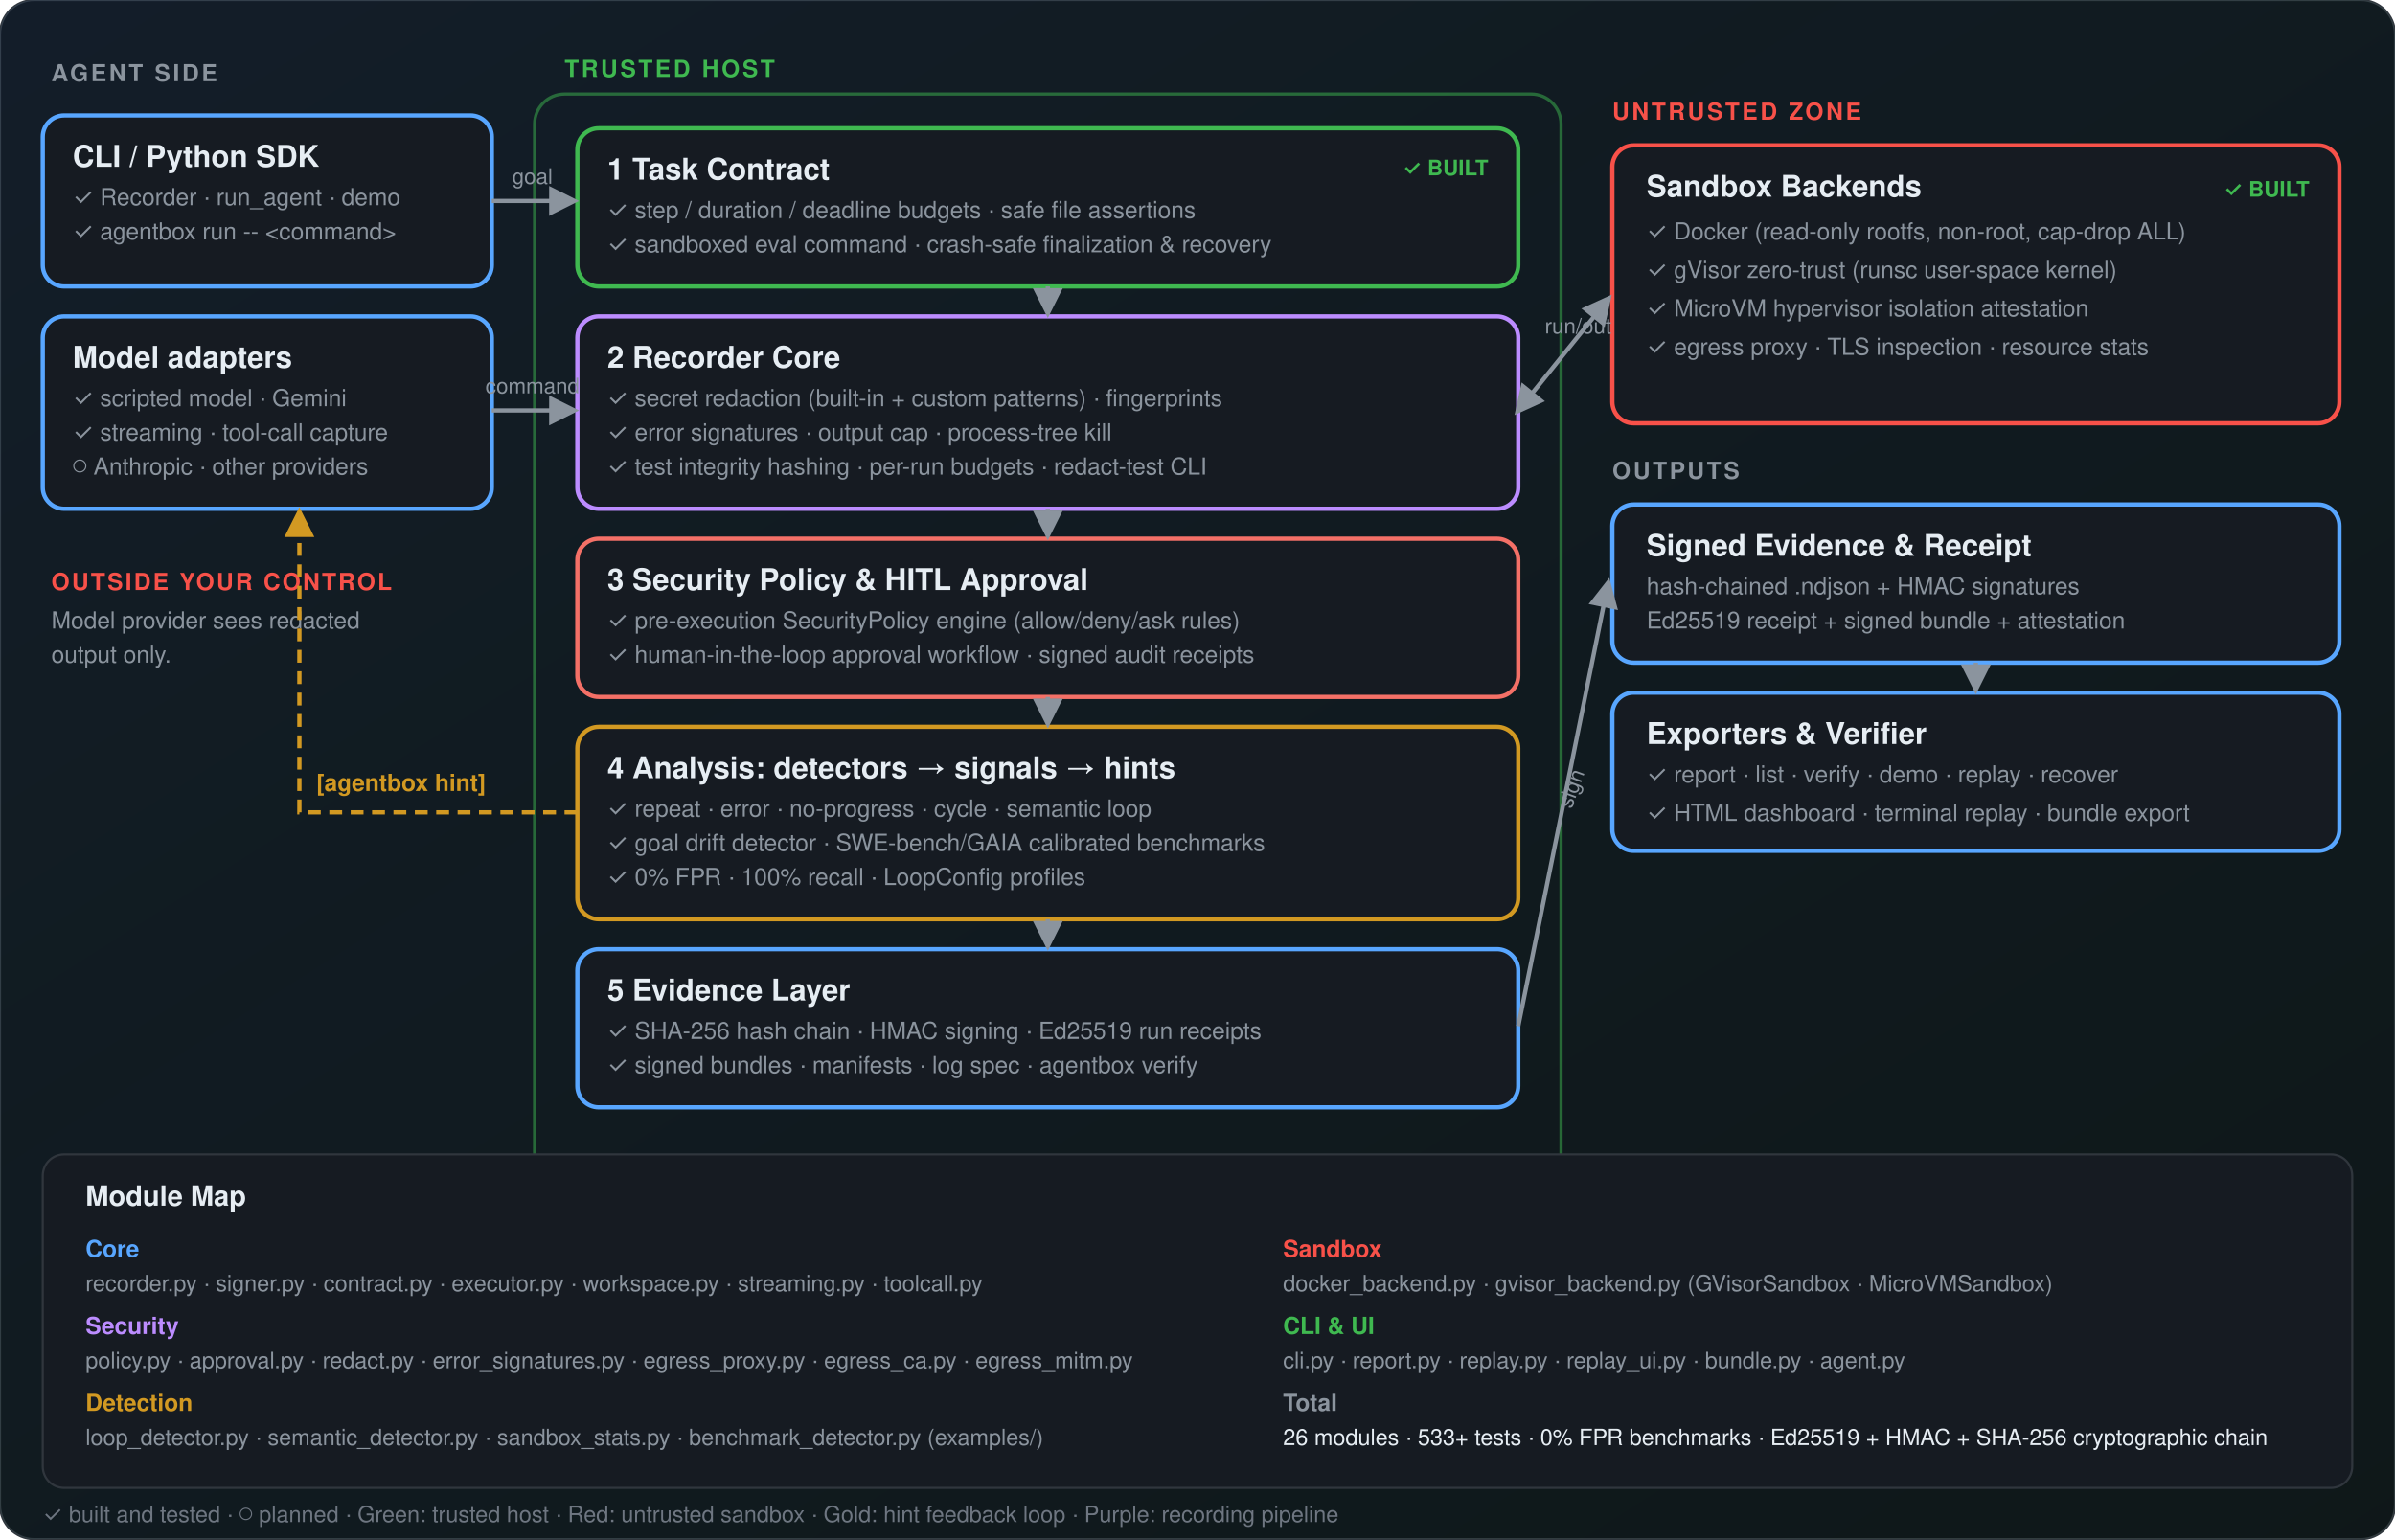
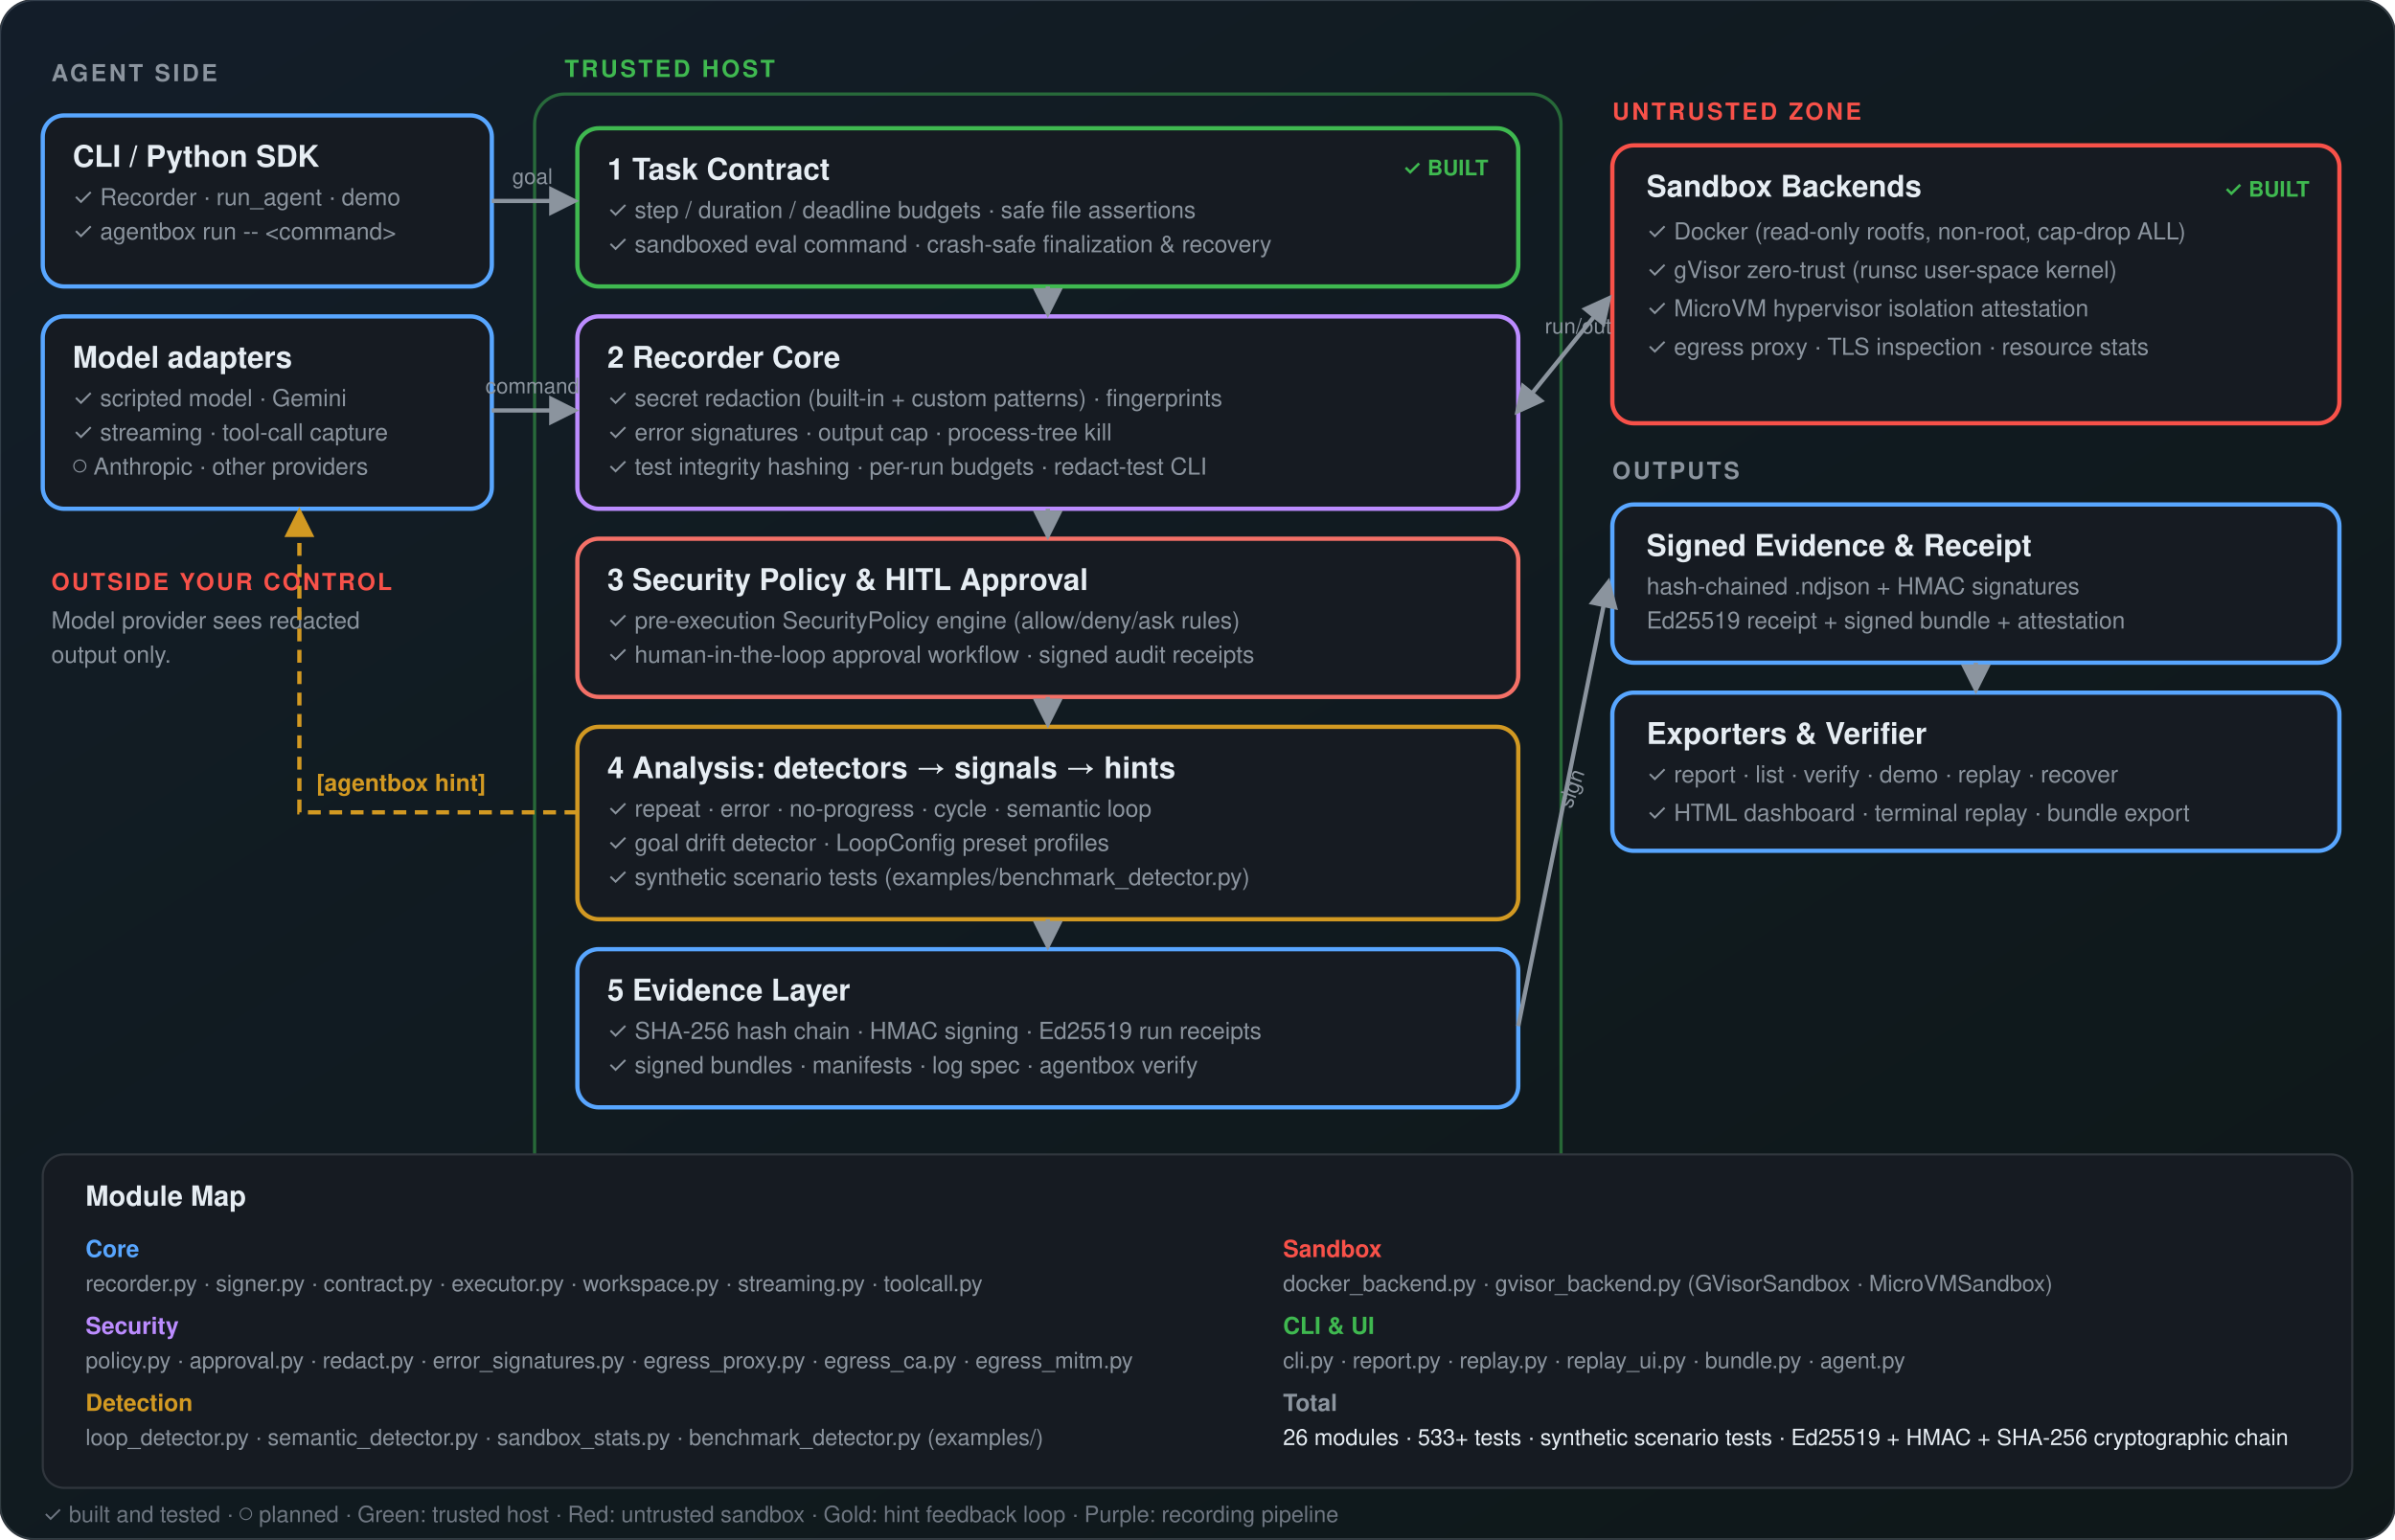
<svg xmlns="http://www.w3.org/2000/svg" viewBox="0 0 1120 720" width="1120" height="720" font-family="-apple-system,Segoe UI,Helvetica,Arial,sans-serif">
  <defs>
    <marker id="a" viewBox="0 0 10 10" refX="8" refY="5" markerWidth="7" markerHeight="7" orient="auto">
      <path d="M0 0L10 5L0 10z" fill="#8b949e" />
    </marker>
    <marker id="s" viewBox="0 0 10 10" refX="2" refY="5" markerWidth="7" markerHeight="7" orient="auto">
      <path d="M10 0L0 5L10 10z" fill="#8b949e" />
    </marker>
    <marker id="h" viewBox="0 0 10 10" refX="8" refY="5" markerWidth="7" markerHeight="7" orient="auto">
      <path d="M0 0L10 5L0 10z" fill="#d29922" />
    </marker>
    <linearGradient id="glow" x1="0" y1="0" x2="1" y2="1">
      <stop offset="0%" stop-color="#58a6ff" stop-opacity="0.08" />
      <stop offset="100%" stop-color="#3fb950" stop-opacity="0.04" />
    </linearGradient>
  </defs>
  <rect width="1120" height="720" rx="16" fill="#0d1117" stroke="#30363d" />
  <rect width="1120" height="720" rx="16" fill="url(#glow)" />
  <text x="24" y="38" fill="#8b949e" font-size="11" font-weight="600" letter-spacing="1.2">AGENT SIDE</text>
  <rect x="20" y="54" width="210" height="80" rx="10" fill="#161b22" stroke="#58a6ff" stroke-width="2" />
  <text x="34" y="78" fill="#e6edf3" font-size="14" font-weight="600">CLI / Python SDK</text>
  <text x="34" y="96" fill="#8b949e" font-size="11">✓ Recorder · run_agent · demo</text>
  <text x="34" y="112" fill="#8b949e" font-size="11">✓ agentbox run -- &lt;command&gt;</text>
  <rect x="20" y="148" width="210" height="90" rx="10" fill="#161b22" stroke="#58a6ff" stroke-width="2" />
  <text x="34" y="172" fill="#e6edf3" font-size="14" font-weight="600">Model adapters</text>
  <text x="34" y="190" fill="#8b949e" font-size="11">✓ scripted model · Gemini</text>
  <text x="34" y="206" fill="#8b949e" font-size="11">✓ streaming · tool-call capture</text>
  <text x="34" y="222" fill="#8b949e" font-size="11">○ Anthropic · other providers</text>
  <text x="24" y="276" fill="#f85149" font-size="11" font-weight="600" letter-spacing="1">OUTSIDE YOUR CONTROL</text>
  <text x="24" y="294" fill="#8b949e" font-size="11">Model provider sees redacted</text>
  <text x="24" y="310" fill="#8b949e" font-size="11">output only.</text>
  <rect x="250" y="44" width="480" height="540" rx="14" fill="none" stroke="#3fb950" stroke-opacity="0.5" stroke-width="1.5" />
  <text x="264" y="36" fill="#3fb950" font-size="11" font-weight="600" letter-spacing="1.2">TRUSTED HOST</text>
  <rect x="270" y="60" width="440" height="74" rx="10" fill="#161b22" stroke="#3fb950" stroke-width="2" />
  <text x="284" y="84" fill="#e6edf3" font-size="14" font-weight="600">1  Task Contract</text>
  <text x="284" y="102" fill="#8b949e" font-size="11">✓ step / duration / deadline budgets · safe file assertions</text>
  <text x="284" y="118" fill="#8b949e" font-size="11">✓ sandboxed eval command · crash-safe finalization &amp; recovery</text>
  <text x="696" y="82" fill="#3fb950" font-size="10" font-weight="600" text-anchor="end">✓ BUILT</text>
  <rect x="270" y="148" width="440" height="90" rx="10" fill="#161b22" stroke="#bc8cff" stroke-width="2" />
  <text x="284" y="172" fill="#e6edf3" font-size="14" font-weight="600">2  Recorder Core</text>
  <text x="284" y="190" fill="#8b949e" font-size="11">✓ secret redaction (built-in + custom patterns) · fingerprints</text>
  <text x="284" y="206" fill="#8b949e" font-size="11">✓ error signatures · output cap · process-tree kill</text>
  <text x="284" y="222" fill="#8b949e" font-size="11">✓ test integrity hashing · per-run budgets · redact-test CLI</text>
  <rect x="270" y="252" width="440" height="74" rx="10" fill="#161b22" stroke="#f47067" stroke-width="2" />
  <text x="284" y="276" fill="#e6edf3" font-size="14" font-weight="600">3  Security Policy &amp; HITL Approval</text>
  <text x="284" y="294" fill="#8b949e" font-size="11">✓ pre-execution SecurityPolicy engine (allow/deny/ask rules)</text>
  <text x="284" y="310" fill="#8b949e" font-size="11">✓ human-in-the-loop approval workflow · signed audit receipts</text>
  <rect x="270" y="340" width="440" height="90" rx="10" fill="#161b22" stroke="#d29922" stroke-width="2" />
  <text x="284" y="364" fill="#e6edf3" font-size="14" font-weight="600">4  Analysis: detectors → signals → hints</text>
  <text x="284" y="382" fill="#8b949e" font-size="11">✓ repeat · error · no-progress · cycle · semantic loop</text>
-   <text x="284" y="398" fill="#8b949e" font-size="11">✓ goal drift detector · SWE-bench/GAIA calibrated benchmarks</text>
-   <text x="284" y="414" fill="#8b949e" font-size="11">✓ 0% FPR · 100% recall · LoopConfig profiles</text>
+   <text x="284" y="398" fill="#8b949e" font-size="11">✓ goal drift detector · LoopConfig preset profiles</text>
+   <text x="284" y="414" fill="#8b949e" font-size="11">✓ synthetic scenario tests (examples/benchmark_detector.py)</text>
  <rect x="270" y="444" width="440" height="74" rx="10" fill="#161b22" stroke="#58a6ff" stroke-width="2" />
  <text x="284" y="468" fill="#e6edf3" font-size="14" font-weight="600">5  Evidence Layer</text>
  <text x="284" y="486" fill="#8b949e" font-size="11">✓ SHA-256 hash chain · HMAC signing · Ed25519 run receipts</text>
  <text x="284" y="502" fill="#8b949e" font-size="11">✓ signed bundles · manifests · log spec · agentbox verify</text>
  <text x="754" y="56" fill="#f85149" font-size="11" font-weight="600" letter-spacing="1.2">UNTRUSTED ZONE</text>
  <rect x="754" y="68" width="340" height="130" rx="10" fill="#161b22" stroke="#f85149" stroke-width="2" />
  <text x="770" y="92" fill="#e6edf3" font-size="14" font-weight="600">Sandbox Backends</text>
  <text x="770" y="112" fill="#8b949e" font-size="11">✓ Docker (read-only rootfs, non-root, cap-drop ALL)</text>
  <text x="770" y="130" fill="#8b949e" font-size="11">✓ gVisor zero-trust (runsc user-space kernel)</text>
  <text x="770" y="148" fill="#8b949e" font-size="11">✓ MicroVM hypervisor isolation attestation</text>
  <text x="770" y="166" fill="#8b949e" font-size="11">✓ egress proxy · TLS inspection · resource stats</text>
  <text x="1080" y="92" fill="#3fb950" font-size="10" font-weight="600" text-anchor="end">✓ BUILT</text>
  <text x="754" y="224" fill="#8b949e" font-size="11" font-weight="600" letter-spacing="1.2">OUTPUTS</text>
  <rect x="754" y="236" width="340" height="74" rx="10" fill="#161b22" stroke="#58a6ff" stroke-width="2" />
  <text x="770" y="260" fill="#e6edf3" font-size="14" font-weight="600">Signed Evidence &amp; Receipt</text>
  <text x="770" y="278" fill="#8b949e" font-size="11">hash-chained .ndjson + HMAC signatures</text>
  <text x="770" y="294" fill="#8b949e" font-size="11">Ed25519 receipt + signed bundle + attestation</text>
  <rect x="754" y="324" width="340" height="74" rx="10" fill="#161b22" stroke="#58a6ff" stroke-width="2" />
  <text x="770" y="348" fill="#e6edf3" font-size="14" font-weight="600">Exporters &amp; Verifier</text>
  <text x="770" y="366" fill="#8b949e" font-size="11">✓ report · list · verify · demo · replay · recover</text>
  <text x="770" y="384" fill="#8b949e" font-size="11">✓ HTML dashboard · terminal replay · bundle export</text>
  <line x1="230" y1="94" x2="268" y2="94" stroke="#8b949e" stroke-width="2" marker-end="url(#a)" />
  <text x="249" y="86" fill="#8b949e" font-size="10" text-anchor="middle">goal</text>
  <line x1="230" y1="192" x2="268" y2="192" stroke="#8b949e" stroke-width="2" marker-end="url(#a)" />
  <text x="249" y="184" fill="#8b949e" font-size="10" text-anchor="middle">command</text>
  <line x1="490" y1="134" x2="490" y2="146" stroke="#8b949e" stroke-width="2" marker-end="url(#a)" />
  <line x1="490" y1="238" x2="490" y2="250" stroke="#8b949e" stroke-width="2" marker-end="url(#a)" />
  <line x1="490" y1="326" x2="490" y2="338" stroke="#8b949e" stroke-width="2" marker-end="url(#a)" />
  <line x1="490" y1="430" x2="490" y2="442" stroke="#8b949e" stroke-width="2" marker-end="url(#a)" />
  <line x1="710" y1="192" x2="752" y2="140" stroke="#8b949e" stroke-width="2" marker-end="url(#a)" marker-start="url(#s)" />
  <text x="738" y="156" fill="#8b949e" font-size="10" text-anchor="middle">run/out</text>
  <line x1="710" y1="480" x2="752" y2="273" stroke="#8b949e" stroke-width="2" marker-end="url(#a)" />
  <text x="738" y="370" fill="#8b949e" font-size="10" text-anchor="middle" transform="rotate(-70 738 370)">sign</text>
  <line x1="924" y1="310" x2="924" y2="322" stroke="#8b949e" stroke-width="2" marker-end="url(#a)" />
  <path d="M270 380 H140 V240" fill="none" stroke="#d29922" stroke-width="2" stroke-dasharray="6 4" marker-end="url(#h)" />
  <text x="148" y="370" fill="#d29922" font-size="11" font-weight="600">[agentbox hint]</text>
  <rect x="20" y="540" width="1080" height="156" rx="10" fill="#161b22" stroke="#30363d" stroke-width="1" />
  <text x="40" y="564" fill="#e6edf3" font-size="13" font-weight="700">Module Map</text>
  <text x="40" y="588" fill="#58a6ff" font-size="11" font-weight="600">Core</text>
  <text x="40" y="604" fill="#8b949e" font-size="10.5">recorder.py · signer.py · contract.py · executor.py · workspace.py · streaming.py · toolcall.py</text>
  <text x="40" y="624" fill="#bc8cff" font-size="11" font-weight="600">Security</text>
  <text x="40" y="640" fill="#8b949e" font-size="10.5">policy.py · approval.py · redact.py · error_signatures.py · egress_proxy.py · egress_ca.py · egress_mitm.py</text>
  <text x="40" y="660" fill="#d29922" font-size="11" font-weight="600">Detection</text>
  <text x="40" y="676" fill="#8b949e" font-size="10.5">loop_detector.py · semantic_detector.py · sandbox_stats.py · benchmark_detector.py (examples/)</text>
  <text x="600" y="588" fill="#f85149" font-size="11" font-weight="600">Sandbox</text>
  <text x="600" y="604" fill="#8b949e" font-size="10.5">docker_backend.py · gvisor_backend.py (GVisorSandbox · MicroVMSandbox)</text>
  <text x="600" y="624" fill="#3fb950" font-size="11" font-weight="600">CLI &amp; UI</text>
  <text x="600" y="640" fill="#8b949e" font-size="10.5">cli.py · report.py · replay.py · replay_ui.py · bundle.py · agent.py</text>
  <text x="600" y="660" fill="#8b949e" font-size="11" font-weight="600">Total</text>
-   <text x="600" y="676" fill="#e6edf3" font-size="10.5">26 modules · 533+ tests · 0% FPR benchmarks · Ed25519 + HMAC + SHA-256 cryptographic chain</text>
+   <text x="600" y="676" fill="#e6edf3" font-size="10.5">26 modules · 533+ tests · synthetic scenario tests · Ed25519 + HMAC + SHA-256 cryptographic chain</text>
  <text x="20" y="712" fill="#6e7681" font-size="10.5">✓ built and tested · ○ planned · Green: trusted host · Red: untrusted sandbox · Gold: hint feedback loop · Purple: recording pipeline</text>
</svg>
